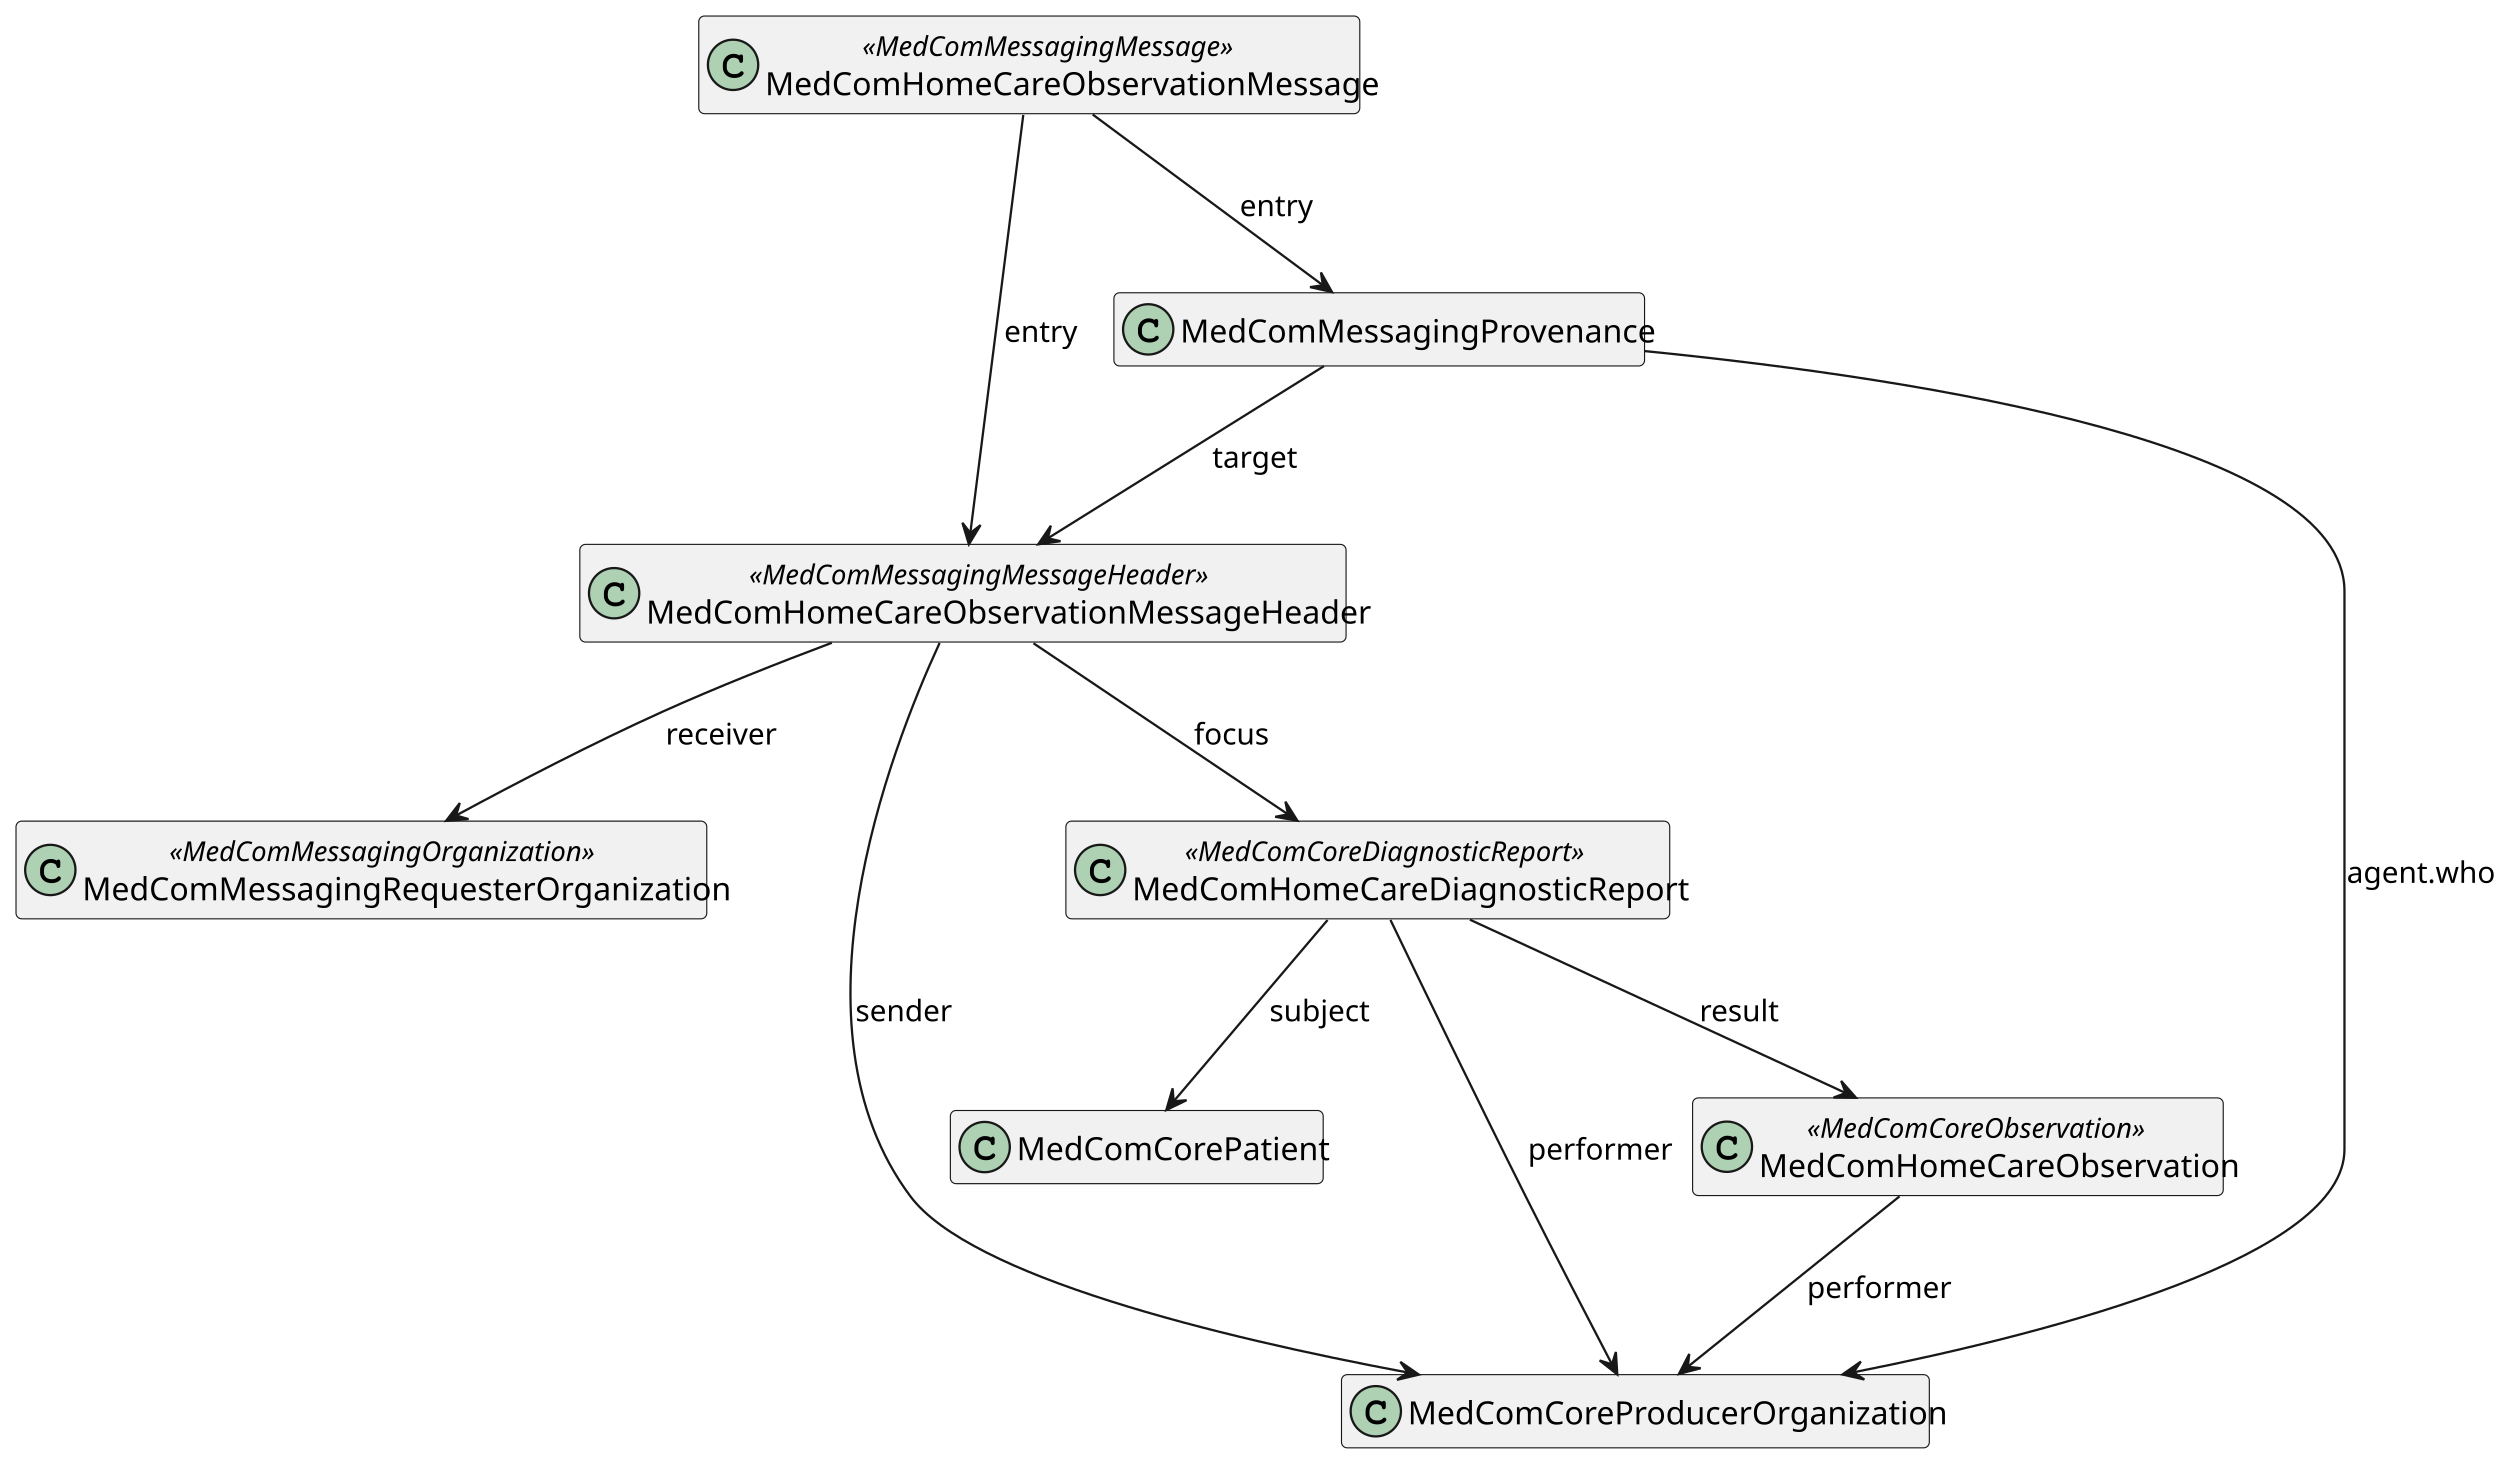
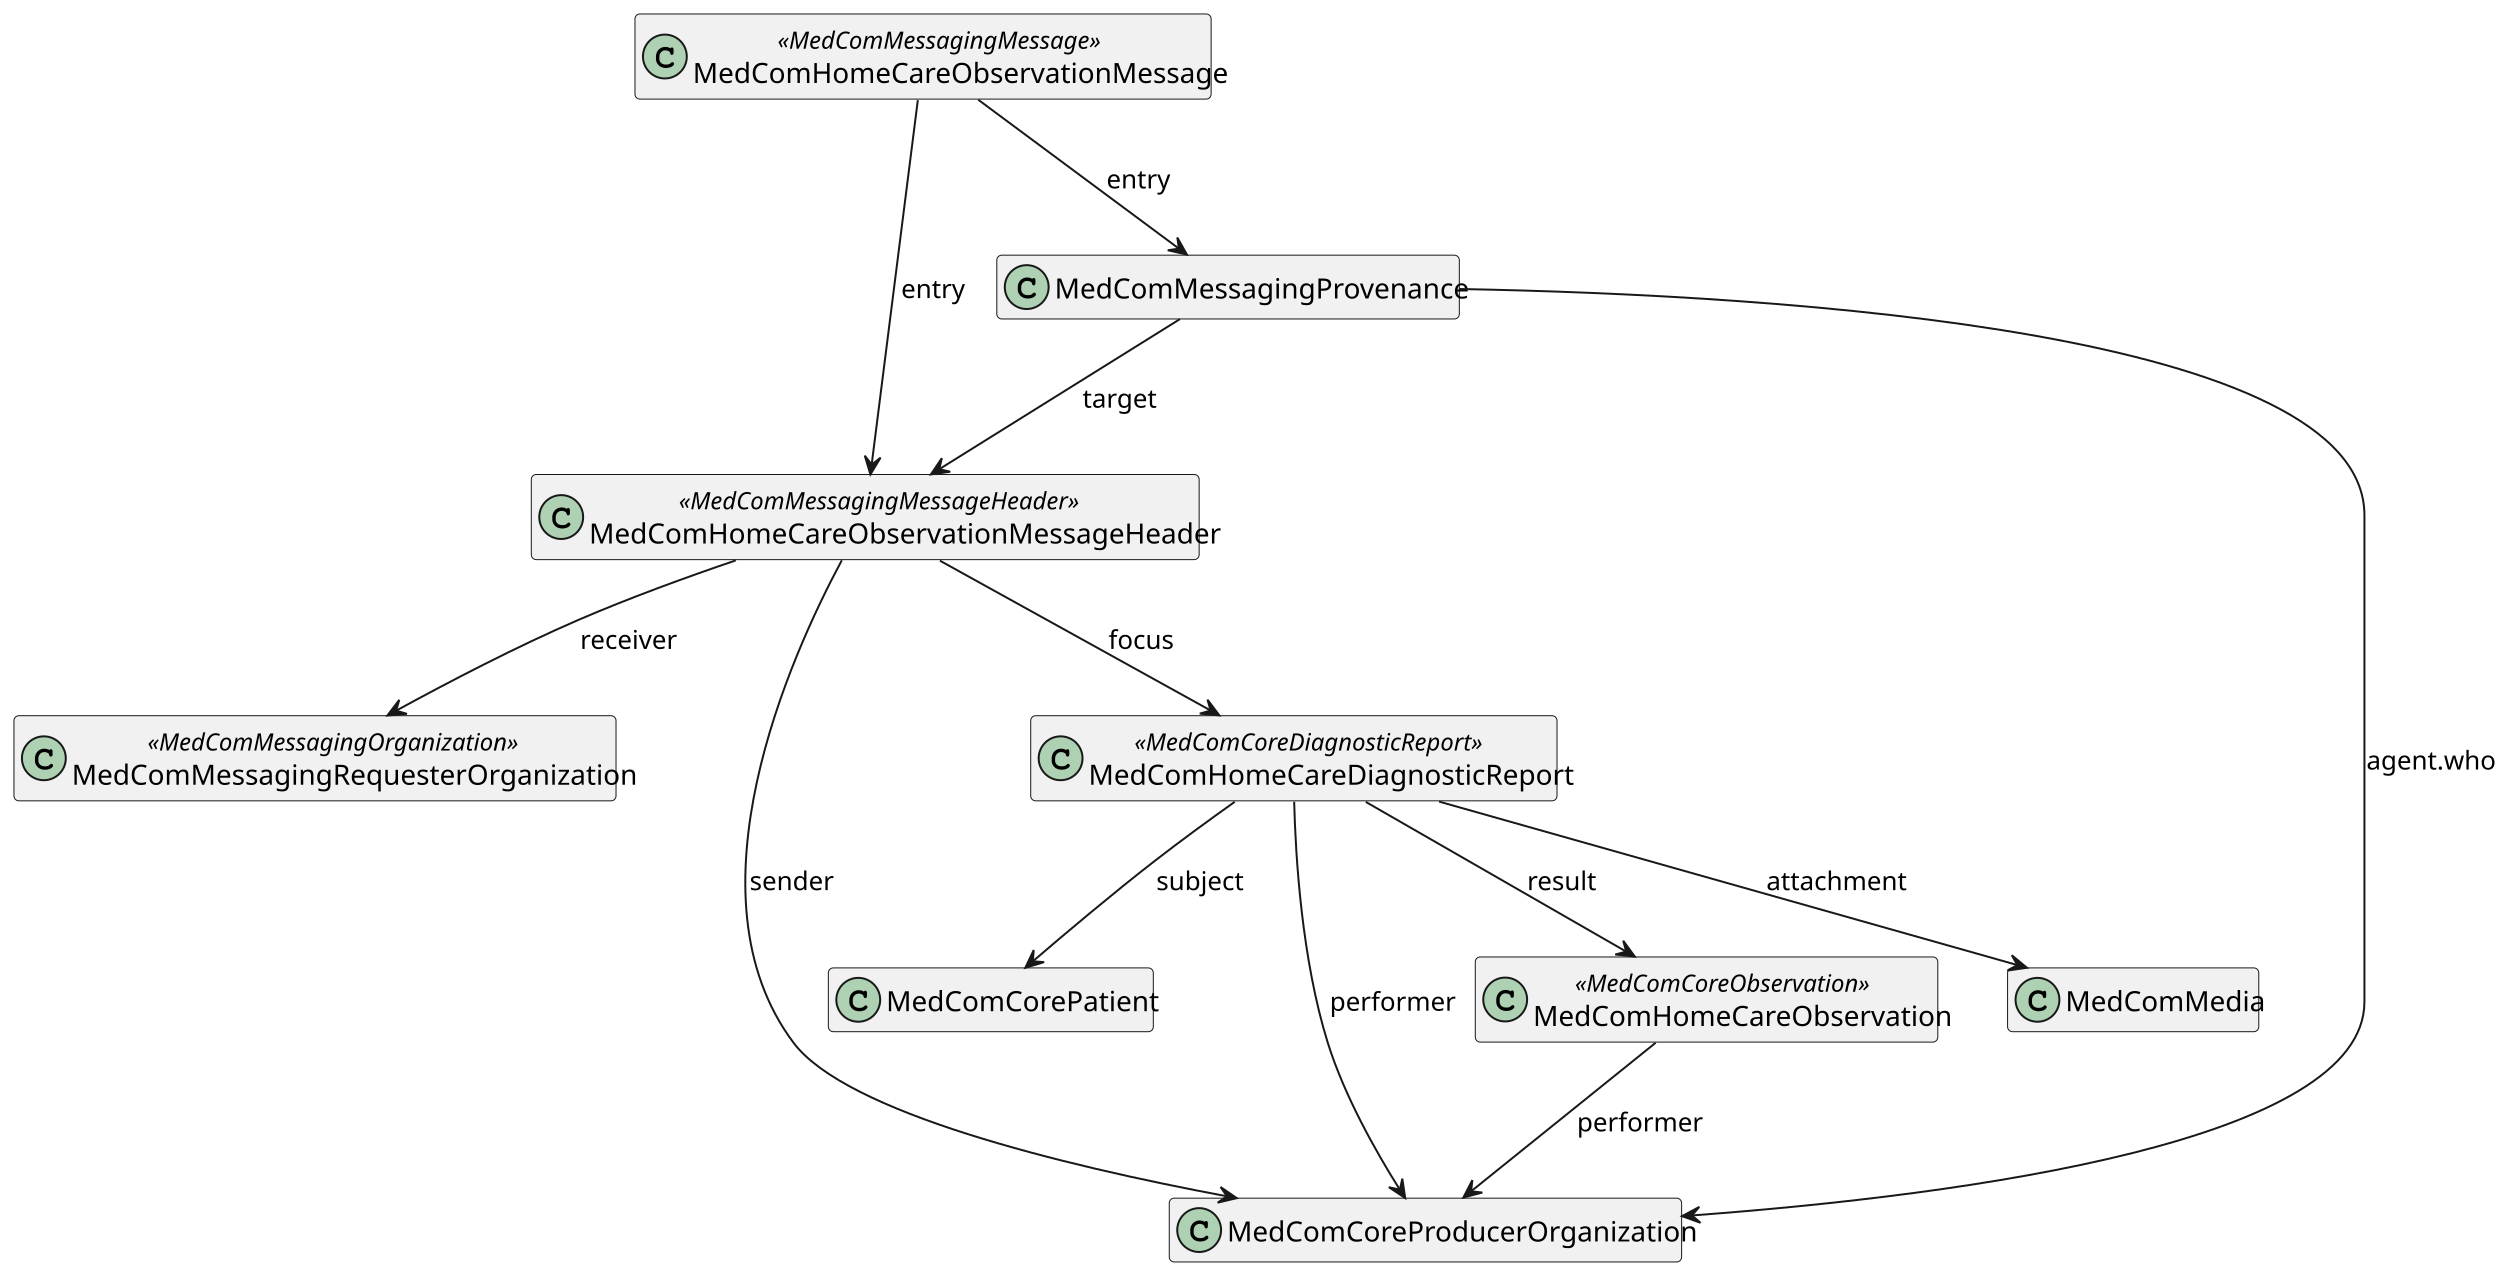
- <svg xmlns="http://www.w3.org/2000/svg" contentStyleType="text/css" height="640px" preserveAspectRatio="none" style="width:1093px;height:640px;background:#FFFFFF;" version="1.1" viewBox="0 0 1093 640" width="1093px" zoomAndPan="magnify">
+ <svg xmlns="http://www.w3.org/2000/svg" contentStyleType="text/css" height="640px" preserveAspectRatio="none" style="width:1254px;height:640px;background:#FFFFFF;" version="1.1" viewBox="0 0 1254 640" width="1254px" zoomAndPan="magnify">
  <defs />
  <g>
    <g id="elem_message">
-       <rect codeLine="6" fill="#F1F1F1" height="42.703" id="message" rx="2.5" ry="2.5" style="stroke:#181818;stroke-width:0.5;" width="289" x="305.5" y="7" />
-       <ellipse cx="320.5" cy="28.352" fill="#ADD1B2" rx="11" ry="11" style="stroke:#181818;stroke-width:1.0;" />
-       <path d="M323.266,24.227 Q323.422,24.008 323.609,23.898 Q323.797,23.789 324.016,23.789 Q324.391,23.789 324.625,24.055 Q324.859,24.305 324.859,24.914 L324.859,26.367 Q324.859,26.977 324.625,27.242 Q324.391,27.508 324.016,27.508 Q323.672,27.508 323.469,27.305 Q323.266,27.117 323.156,26.602 Q323.109,26.242 322.922,26.055 Q322.594,25.68 321.984,25.461 Q321.375,25.242 320.75,25.242 Q319.984,25.242 319.344,25.57 Q318.719,25.898 318.219,26.648 Q317.734,27.398 317.734,28.43 L317.734,29.523 Q317.734,30.758 318.625,31.586 Q319.516,32.398 321.109,32.398 Q322.047,32.398 322.703,32.148 Q323.094,31.992 323.516,31.555 Q323.781,31.289 323.922,31.211 Q324.078,31.133 324.281,31.133 Q324.609,31.133 324.859,31.398 Q325.125,31.648 325.125,31.992 Q325.125,32.336 324.781,32.742 Q324.281,33.32 323.484,33.648 Q322.406,34.102 321.109,34.102 Q319.594,34.102 318.391,33.477 Q317.406,32.977 316.719,31.914 Q316.031,30.836 316.031,29.555 L316.031,28.398 Q316.031,27.07 316.641,25.93 Q317.266,24.773 318.359,24.164 Q319.453,23.539 320.688,23.539 Q321.422,23.539 322.062,23.711 Q322.719,23.867 323.266,24.227 Z " fill="#000000" />
-       <text fill="#000000" font-family="sans-serif" font-size="12" font-style="italic" lengthAdjust="spacing" textLength="172" x="377" y="24.457">«MedComMessagingMessage»</text>
-       <text fill="#000000" font-family="sans-serif" font-size="14" lengthAdjust="spacing" textLength="257" x="334.5" y="41.627">MedComHomeCareObservationMessage</text>
+       <rect codeLine="6" fill="#F1F1F1" height="42.703" id="message" rx="2.5" ry="2.5" style="stroke:#181818;stroke-width:0.5;" width="289" x="318.5" y="7" />
+       <ellipse cx="333.5" cy="28.352" fill="#ADD1B2" rx="11" ry="11" style="stroke:#181818;stroke-width:1.0;" />
+       <path d="M336.266,24.227 Q336.422,24.008 336.609,23.898 Q336.797,23.789 337.016,23.789 Q337.391,23.789 337.625,24.055 Q337.859,24.305 337.859,24.914 L337.859,26.367 Q337.859,26.977 337.625,27.242 Q337.391,27.508 337.016,27.508 Q336.672,27.508 336.469,27.305 Q336.266,27.117 336.156,26.602 Q336.109,26.242 335.922,26.055 Q335.594,25.68 334.984,25.461 Q334.375,25.242 333.75,25.242 Q332.984,25.242 332.344,25.57 Q331.719,25.898 331.219,26.648 Q330.734,27.398 330.734,28.43 L330.734,29.523 Q330.734,30.758 331.625,31.586 Q332.516,32.398 334.109,32.398 Q335.047,32.398 335.703,32.148 Q336.094,31.992 336.516,31.555 Q336.781,31.289 336.922,31.211 Q337.078,31.133 337.281,31.133 Q337.609,31.133 337.859,31.398 Q338.125,31.648 338.125,31.992 Q338.125,32.336 337.781,32.742 Q337.281,33.32 336.484,33.648 Q335.406,34.102 334.109,34.102 Q332.594,34.102 331.391,33.477 Q330.406,32.977 329.719,31.914 Q329.031,30.836 329.031,29.555 L329.031,28.398 Q329.031,27.07 329.641,25.93 Q330.266,24.773 331.359,24.164 Q332.453,23.539 333.688,23.539 Q334.422,23.539 335.062,23.711 Q335.719,23.867 336.266,24.227 Z " fill="#000000" />
+       <text fill="#000000" font-family="sans-serif" font-size="12" font-style="italic" lengthAdjust="spacing" textLength="172" x="390" y="24.457">«MedComMessagingMessage»</text>
+       <text fill="#000000" font-family="sans-serif" font-size="14" lengthAdjust="spacing" textLength="257" x="347.5" y="41.627">MedComHomeCareObservationMessage</text>
    </g>
    <g id="elem_messageheader">
-       <rect codeLine="7" fill="#F1F1F1" height="42.703" id="messageheader" rx="2.5" ry="2.5" style="stroke:#181818;stroke-width:0.5;" width="335" x="253.5" y="238" />
-       <ellipse cx="268.5" cy="259.352" fill="#ADD1B2" rx="11" ry="11" style="stroke:#181818;stroke-width:1.0;" />
-       <path d="M271.266,255.227 Q271.422,255.008 271.609,254.898 Q271.797,254.789 272.016,254.789 Q272.391,254.789 272.625,255.055 Q272.859,255.305 272.859,255.914 L272.859,257.367 Q272.859,257.977 272.625,258.242 Q272.391,258.508 272.016,258.508 Q271.672,258.508 271.469,258.305 Q271.266,258.117 271.156,257.602 Q271.109,257.242 270.922,257.055 Q270.594,256.68 269.984,256.461 Q269.375,256.242 268.75,256.242 Q267.984,256.242 267.344,256.57 Q266.719,256.898 266.219,257.648 Q265.734,258.398 265.734,259.43 L265.734,260.523 Q265.734,261.758 266.625,262.586 Q267.516,263.398 269.109,263.398 Q270.047,263.398 270.703,263.148 Q271.094,262.992 271.516,262.555 Q271.781,262.289 271.922,262.211 Q272.078,262.133 272.281,262.133 Q272.609,262.133 272.859,262.398 Q273.125,262.648 273.125,262.992 Q273.125,263.336 272.781,263.742 Q272.281,264.32 271.484,264.648 Q270.406,265.102 269.109,265.102 Q267.594,265.102 266.391,264.477 Q265.406,263.977 264.719,262.914 Q264.031,261.836 264.031,260.555 L264.031,259.398 Q264.031,258.07 264.641,256.93 Q265.266,255.773 266.359,255.164 Q267.453,254.539 268.688,254.539 Q269.422,254.539 270.062,254.711 Q270.719,254.867 271.266,255.227 Z " fill="#000000" />
-       <text fill="#000000" font-family="sans-serif" font-size="12" font-style="italic" lengthAdjust="spacing" textLength="213" x="327.5" y="255.457">«MedComMessagingMessageHeader»</text>
-       <text fill="#000000" font-family="sans-serif" font-size="14" lengthAdjust="spacing" textLength="303" x="282.5" y="272.627">MedComHomeCareObservationMessageHeader</text>
+       <rect codeLine="7" fill="#F1F1F1" height="42.703" id="messageheader" rx="2.5" ry="2.5" style="stroke:#181818;stroke-width:0.5;" width="335" x="266.5" y="238" />
+       <ellipse cx="281.5" cy="259.352" fill="#ADD1B2" rx="11" ry="11" style="stroke:#181818;stroke-width:1.0;" />
+       <path d="M284.266,255.227 Q284.422,255.008 284.609,254.898 Q284.797,254.789 285.016,254.789 Q285.391,254.789 285.625,255.055 Q285.859,255.305 285.859,255.914 L285.859,257.367 Q285.859,257.977 285.625,258.242 Q285.391,258.508 285.016,258.508 Q284.672,258.508 284.469,258.305 Q284.266,258.117 284.156,257.602 Q284.109,257.242 283.922,257.055 Q283.594,256.68 282.984,256.461 Q282.375,256.242 281.75,256.242 Q280.984,256.242 280.344,256.57 Q279.719,256.898 279.219,257.648 Q278.734,258.398 278.734,259.43 L278.734,260.523 Q278.734,261.758 279.625,262.586 Q280.516,263.398 282.109,263.398 Q283.047,263.398 283.703,263.148 Q284.094,262.992 284.516,262.555 Q284.781,262.289 284.922,262.211 Q285.078,262.133 285.281,262.133 Q285.609,262.133 285.859,262.398 Q286.125,262.648 286.125,262.992 Q286.125,263.336 285.781,263.742 Q285.281,264.32 284.484,264.648 Q283.406,265.102 282.109,265.102 Q280.594,265.102 279.391,264.477 Q278.406,263.977 277.719,262.914 Q277.031,261.836 277.031,260.555 L277.031,259.398 Q277.031,258.07 277.641,256.93 Q278.266,255.773 279.359,255.164 Q280.453,254.539 281.688,254.539 Q282.422,254.539 283.062,254.711 Q283.719,254.867 284.266,255.227 Z " fill="#000000" />
+       <text fill="#000000" font-family="sans-serif" font-size="12" font-style="italic" lengthAdjust="spacing" textLength="213" x="340.5" y="255.457">«MedComMessagingMessageHeader»</text>
+       <text fill="#000000" font-family="sans-serif" font-size="14" lengthAdjust="spacing" textLength="303" x="295.5" y="272.627">MedComHomeCareObservationMessageHeader</text>
    </g>
    <g id="elem_provenance">
-       <rect codeLine="8" fill="#F1F1F1" height="32" id="provenance" rx="2.5" ry="2.5" style="stroke:#181818;stroke-width:0.5;" width="232" x="487" y="128" />
-       <ellipse cx="502" cy="144" fill="#ADD1B2" rx="11" ry="11" style="stroke:#181818;stroke-width:1.0;" />
-       <path d="M504.766,139.875 Q504.922,139.656 505.109,139.547 Q505.297,139.438 505.516,139.438 Q505.891,139.438 506.125,139.703 Q506.359,139.953 506.359,140.562 L506.359,142.016 Q506.359,142.625 506.125,142.891 Q505.891,143.156 505.516,143.156 Q505.172,143.156 504.969,142.953 Q504.766,142.766 504.656,142.25 Q504.609,141.891 504.422,141.703 Q504.094,141.328 503.484,141.109 Q502.875,140.891 502.25,140.891 Q501.484,140.891 500.844,141.219 Q500.219,141.547 499.719,142.297 Q499.234,143.047 499.234,144.078 L499.234,145.172 Q499.234,146.406 500.125,147.234 Q501.016,148.047 502.609,148.047 Q503.547,148.047 504.203,147.797 Q504.594,147.641 505.016,147.203 Q505.281,146.938 505.422,146.859 Q505.578,146.781 505.781,146.781 Q506.109,146.781 506.359,147.047 Q506.625,147.297 506.625,147.641 Q506.625,147.984 506.281,148.391 Q505.781,148.969 504.984,149.297 Q503.906,149.75 502.609,149.75 Q501.094,149.75 499.891,149.125 Q498.906,148.625 498.219,147.562 Q497.531,146.484 497.531,145.203 L497.531,144.047 Q497.531,142.719 498.141,141.578 Q498.766,140.422 499.859,139.812 Q500.953,139.188 502.188,139.188 Q502.922,139.188 503.562,139.359 Q504.219,139.516 504.766,139.875 Z " fill="#000000" />
-       <text fill="#000000" font-family="sans-serif" font-size="14" lengthAdjust="spacing" textLength="200" x="516" y="149.728">MedComMessagingProvenance</text>
+       <rect codeLine="8" fill="#F1F1F1" height="32" id="provenance" rx="2.5" ry="2.5" style="stroke:#181818;stroke-width:0.5;" width="232" x="500" y="128" />
+       <ellipse cx="515" cy="144" fill="#ADD1B2" rx="11" ry="11" style="stroke:#181818;stroke-width:1.0;" />
+       <path d="M517.766,139.875 Q517.922,139.656 518.109,139.547 Q518.297,139.438 518.516,139.438 Q518.891,139.438 519.125,139.703 Q519.359,139.953 519.359,140.562 L519.359,142.016 Q519.359,142.625 519.125,142.891 Q518.891,143.156 518.516,143.156 Q518.172,143.156 517.969,142.953 Q517.766,142.766 517.656,142.25 Q517.609,141.891 517.422,141.703 Q517.094,141.328 516.484,141.109 Q515.875,140.891 515.25,140.891 Q514.484,140.891 513.844,141.219 Q513.219,141.547 512.719,142.297 Q512.234,143.047 512.234,144.078 L512.234,145.172 Q512.234,146.406 513.125,147.234 Q514.016,148.047 515.609,148.047 Q516.547,148.047 517.203,147.797 Q517.594,147.641 518.016,147.203 Q518.281,146.938 518.422,146.859 Q518.578,146.781 518.781,146.781 Q519.109,146.781 519.359,147.047 Q519.625,147.297 519.625,147.641 Q519.625,147.984 519.281,148.391 Q518.781,148.969 517.984,149.297 Q516.906,149.75 515.609,149.75 Q514.094,149.75 512.891,149.125 Q511.906,148.625 511.219,147.562 Q510.531,146.484 510.531,145.203 L510.531,144.047 Q510.531,142.719 511.141,141.578 Q511.766,140.422 512.859,139.812 Q513.953,139.188 515.188,139.188 Q515.922,139.188 516.562,139.359 Q517.219,139.516 517.766,139.875 Z " fill="#000000" />
+       <text fill="#000000" font-family="sans-serif" font-size="14" lengthAdjust="spacing" textLength="200" x="529" y="149.728">MedComMessagingProvenance</text>
    </g>
    <g id="elem_observationRequester">
      <rect codeLine="9" fill="#F1F1F1" height="42.703" id="observationRequester" rx="2.5" ry="2.5" style="stroke:#181818;stroke-width:0.5;" width="302" x="7" y="359" />
      <ellipse cx="22" cy="380.352" fill="#ADD1B2" rx="11" ry="11" style="stroke:#181818;stroke-width:1.0;" />
      <path d="M24.766,376.227 Q24.922,376.008 25.109,375.898 Q25.297,375.789 25.516,375.789 Q25.891,375.789 26.125,376.055 Q26.359,376.305 26.359,376.914 L26.359,378.367 Q26.359,378.977 26.125,379.242 Q25.891,379.508 25.516,379.508 Q25.172,379.508 24.969,379.305 Q24.766,379.117 24.656,378.602 Q24.609,378.242 24.422,378.055 Q24.094,377.68 23.484,377.461 Q22.875,377.242 22.25,377.242 Q21.484,377.242 20.844,377.57 Q20.219,377.898 19.719,378.648 Q19.234,379.398 19.234,380.43 L19.234,381.523 Q19.234,382.758 20.125,383.586 Q21.016,384.398 22.609,384.398 Q23.547,384.398 24.203,384.148 Q24.594,383.992 25.016,383.555 Q25.281,383.289 25.422,383.211 Q25.578,383.133 25.781,383.133 Q26.109,383.133 26.359,383.398 Q26.625,383.648 26.625,383.992 Q26.625,384.336 26.281,384.742 Q25.781,385.32 24.984,385.648 Q23.906,386.102 22.609,386.102 Q21.094,386.102 19.891,385.477 Q18.906,384.977 18.219,383.914 Q17.531,382.836 17.531,381.555 L17.531,380.398 Q17.531,379.07 18.141,377.93 Q18.766,376.773 19.859,376.164 Q20.953,375.539 22.188,375.539 Q22.922,375.539 23.562,375.711 Q24.219,375.867 24.766,376.227 Z " fill="#000000" />
      <text fill="#000000" font-family="sans-serif" font-size="12" font-style="italic" lengthAdjust="spacing" textLength="194" x="74" y="376.457">«MedComMessagingOrganization»</text>
      <text fill="#000000" font-family="sans-serif" font-size="14" lengthAdjust="spacing" textLength="270" x="36" y="393.627">MedComMessagingRequesterOrganization</text>
    </g>
    <g id="elem_patient">
      <rect codeLine="10" fill="#F1F1F1" height="32" id="patient" rx="2.5" ry="2.5" style="stroke:#181818;stroke-width:0.5;" width="163" x="415.5" y="485.5" />
      <ellipse cx="430.5" cy="501.5" fill="#ADD1B2" rx="11" ry="11" style="stroke:#181818;stroke-width:1.0;" />
      <path d="M433.266,497.375 Q433.422,497.156 433.609,497.047 Q433.797,496.938 434.016,496.938 Q434.391,496.938 434.625,497.203 Q434.859,497.453 434.859,498.062 L434.859,499.516 Q434.859,500.125 434.625,500.391 Q434.391,500.656 434.016,500.656 Q433.672,500.656 433.469,500.453 Q433.266,500.266 433.156,499.75 Q433.109,499.391 432.922,499.203 Q432.594,498.828 431.984,498.609 Q431.375,498.391 430.75,498.391 Q429.984,498.391 429.344,498.719 Q428.719,499.047 428.219,499.797 Q427.734,500.547 427.734,501.578 L427.734,502.672 Q427.734,503.906 428.625,504.734 Q429.516,505.547 431.109,505.547 Q432.047,505.547 432.703,505.297 Q433.094,505.141 433.516,504.703 Q433.781,504.438 433.922,504.359 Q434.078,504.281 434.281,504.281 Q434.609,504.281 434.859,504.547 Q435.125,504.797 435.125,505.141 Q435.125,505.484 434.781,505.891 Q434.281,506.469 433.484,506.797 Q432.406,507.25 431.109,507.25 Q429.594,507.25 428.391,506.625 Q427.406,506.125 426.719,505.062 Q426.031,503.984 426.031,502.703 L426.031,501.547 Q426.031,500.219 426.641,499.078 Q427.266,497.922 428.359,497.312 Q429.453,496.688 430.688,496.688 Q431.422,496.688 432.062,496.859 Q432.719,497.016 433.266,497.375 Z " fill="#000000" />
      <text fill="#000000" font-family="sans-serif" font-size="14" lengthAdjust="spacing" textLength="131" x="444.5" y="507.228">MedComCorePatient</text>
    </g>
    <g id="elem_organization">
      <rect codeLine="11" fill="#F1F1F1" height="32" id="organization" rx="2.5" ry="2.5" style="stroke:#181818;stroke-width:0.5;" width="257" x="586.5" y="601" />
      <ellipse cx="601.5" cy="617" fill="#ADD1B2" rx="11" ry="11" style="stroke:#181818;stroke-width:1.0;" />
      <path d="M604.266,612.875 Q604.422,612.656 604.609,612.547 Q604.797,612.438 605.016,612.438 Q605.391,612.438 605.625,612.703 Q605.859,612.953 605.859,613.562 L605.859,615.016 Q605.859,615.625 605.625,615.891 Q605.391,616.156 605.016,616.156 Q604.672,616.156 604.469,615.953 Q604.266,615.766 604.156,615.25 Q604.109,614.891 603.922,614.703 Q603.594,614.328 602.984,614.109 Q602.375,613.891 601.75,613.891 Q600.984,613.891 600.344,614.219 Q599.719,614.547 599.219,615.297 Q598.734,616.047 598.734,617.078 L598.734,618.172 Q598.734,619.406 599.625,620.234 Q600.516,621.047 602.109,621.047 Q603.047,621.047 603.703,620.797 Q604.094,620.641 604.516,620.203 Q604.781,619.938 604.922,619.859 Q605.078,619.781 605.281,619.781 Q605.609,619.781 605.859,620.047 Q606.125,620.297 606.125,620.641 Q606.125,620.984 605.781,621.391 Q605.281,621.969 604.484,622.297 Q603.406,622.75 602.109,622.75 Q600.594,622.75 599.391,622.125 Q598.406,621.625 597.719,620.562 Q597.031,619.484 597.031,618.203 L597.031,617.047 Q597.031,615.719 597.641,614.578 Q598.266,613.422 599.359,612.812 Q600.453,612.188 601.688,612.188 Q602.422,612.188 603.062,612.359 Q603.719,612.516 604.266,612.875 Z " fill="#000000" />
      <text fill="#000000" font-family="sans-serif" font-size="14" lengthAdjust="spacing" textLength="225" x="615.5" y="622.729">MedComCoreProducerOrganization</text>
    </g>
    <g id="elem_diagnosticReport">
-       <rect codeLine="12" fill="#F1F1F1" height="42.703" id="diagnosticReport" rx="2.5" ry="2.5" style="stroke:#181818;stroke-width:0.5;" width="264" x="466" y="359" />
-       <ellipse cx="481" cy="380.352" fill="#ADD1B2" rx="11" ry="11" style="stroke:#181818;stroke-width:1.0;" />
-       <path d="M483.766,376.227 Q483.922,376.008 484.109,375.898 Q484.297,375.789 484.516,375.789 Q484.891,375.789 485.125,376.055 Q485.359,376.305 485.359,376.914 L485.359,378.367 Q485.359,378.977 485.125,379.242 Q484.891,379.508 484.516,379.508 Q484.172,379.508 483.969,379.305 Q483.766,379.117 483.656,378.602 Q483.609,378.242 483.422,378.055 Q483.094,377.68 482.484,377.461 Q481.875,377.242 481.25,377.242 Q480.484,377.242 479.844,377.57 Q479.219,377.898 478.719,378.648 Q478.234,379.398 478.234,380.43 L478.234,381.523 Q478.234,382.758 479.125,383.586 Q480.016,384.398 481.609,384.398 Q482.547,384.398 483.203,384.148 Q483.594,383.992 484.016,383.555 Q484.281,383.289 484.422,383.211 Q484.578,383.133 484.781,383.133 Q485.109,383.133 485.359,383.398 Q485.625,383.648 485.625,383.992 Q485.625,384.336 485.281,384.742 Q484.781,385.32 483.984,385.648 Q482.906,386.102 481.609,386.102 Q480.094,386.102 478.891,385.477 Q477.906,384.977 477.219,383.914 Q476.531,382.836 476.531,381.555 L476.531,380.398 Q476.531,379.07 477.141,377.93 Q477.766,376.773 478.859,376.164 Q479.953,375.539 481.188,375.539 Q481.922,375.539 482.562,375.711 Q483.219,375.867 483.766,376.227 Z " fill="#000000" />
-       <text fill="#000000" font-family="sans-serif" font-size="12" font-style="italic" lengthAdjust="spacing" textLength="186" x="518" y="376.457">«MedComCoreDiagnosticReport»</text>
-       <text fill="#000000" font-family="sans-serif" font-size="14" lengthAdjust="spacing" textLength="232" x="495" y="393.627">MedComHomeCareDiagnosticReport</text>
+       <rect codeLine="12" fill="#F1F1F1" height="42.703" id="diagnosticReport" rx="2.5" ry="2.5" style="stroke:#181818;stroke-width:0.5;" width="264" x="517" y="359" />
+       <ellipse cx="532" cy="380.352" fill="#ADD1B2" rx="11" ry="11" style="stroke:#181818;stroke-width:1.0;" />
+       <path d="M534.766,376.227 Q534.922,376.008 535.109,375.898 Q535.297,375.789 535.516,375.789 Q535.891,375.789 536.125,376.055 Q536.359,376.305 536.359,376.914 L536.359,378.367 Q536.359,378.977 536.125,379.242 Q535.891,379.508 535.516,379.508 Q535.172,379.508 534.969,379.305 Q534.766,379.117 534.656,378.602 Q534.609,378.242 534.422,378.055 Q534.094,377.68 533.484,377.461 Q532.875,377.242 532.25,377.242 Q531.484,377.242 530.844,377.57 Q530.219,377.898 529.719,378.648 Q529.234,379.398 529.234,380.43 L529.234,381.523 Q529.234,382.758 530.125,383.586 Q531.016,384.398 532.609,384.398 Q533.547,384.398 534.203,384.148 Q534.594,383.992 535.016,383.555 Q535.281,383.289 535.422,383.211 Q535.578,383.133 535.781,383.133 Q536.109,383.133 536.359,383.398 Q536.625,383.648 536.625,383.992 Q536.625,384.336 536.281,384.742 Q535.781,385.32 534.984,385.648 Q533.906,386.102 532.609,386.102 Q531.094,386.102 529.891,385.477 Q528.906,384.977 528.219,383.914 Q527.531,382.836 527.531,381.555 L527.531,380.398 Q527.531,379.07 528.141,377.93 Q528.766,376.773 529.859,376.164 Q530.953,375.539 532.188,375.539 Q532.922,375.539 533.562,375.711 Q534.219,375.867 534.766,376.227 Z " fill="#000000" />
+       <text fill="#000000" font-family="sans-serif" font-size="12" font-style="italic" lengthAdjust="spacing" textLength="186" x="569" y="376.457">«MedComCoreDiagnosticReport»</text>
+       <text fill="#000000" font-family="sans-serif" font-size="14" lengthAdjust="spacing" textLength="232" x="546" y="393.627">MedComHomeCareDiagnosticReport</text>
    </g>
    <g id="elem_coreobservation">
      <rect codeLine="13" fill="#F1F1F1" height="42.703" id="coreobservation" rx="2.5" ry="2.5" style="stroke:#181818;stroke-width:0.5;" width="232" x="740" y="480" />
      <ellipse cx="755" cy="501.352" fill="#ADD1B2" rx="11" ry="11" style="stroke:#181818;stroke-width:1.0;" />
      <path d="M757.766,497.227 Q757.922,497.008 758.109,496.898 Q758.297,496.789 758.516,496.789 Q758.891,496.789 759.125,497.055 Q759.359,497.305 759.359,497.914 L759.359,499.367 Q759.359,499.977 759.125,500.242 Q758.891,500.508 758.516,500.508 Q758.172,500.508 757.969,500.305 Q757.766,500.117 757.656,499.602 Q757.609,499.242 757.422,499.055 Q757.094,498.68 756.484,498.461 Q755.875,498.242 755.25,498.242 Q754.484,498.242 753.844,498.57 Q753.219,498.898 752.719,499.648 Q752.234,500.398 752.234,501.43 L752.234,502.523 Q752.234,503.758 753.125,504.586 Q754.016,505.398 755.609,505.398 Q756.547,505.398 757.203,505.148 Q757.594,504.992 758.016,504.555 Q758.281,504.289 758.422,504.211 Q758.578,504.133 758.781,504.133 Q759.109,504.133 759.359,504.398 Q759.625,504.648 759.625,504.992 Q759.625,505.336 759.281,505.742 Q758.781,506.32 757.984,506.648 Q756.906,507.102 755.609,507.102 Q754.094,507.102 752.891,506.477 Q751.906,505.977 751.219,504.914 Q750.531,503.836 750.531,502.555 L750.531,501.398 Q750.531,500.07 751.141,498.93 Q751.766,497.773 752.859,497.164 Q753.953,496.539 755.188,496.539 Q755.922,496.539 756.562,496.711 Q757.219,496.867 757.766,497.227 Z " fill="#000000" />
      <text fill="#000000" font-family="sans-serif" font-size="12" font-style="italic" lengthAdjust="spacing" textLength="158" x="790" y="497.457">«MedComCoreObservation»</text>
      <text fill="#000000" font-family="sans-serif" font-size="14" lengthAdjust="spacing" textLength="200" x="769" y="514.627">MedComHomeCareObservation</text>
    </g>
+     <g id="elem_media">
+       <rect codeLine="14" fill="#F1F1F1" height="32" id="media" rx="2.5" ry="2.5" style="stroke:#181818;stroke-width:0.5;" width="126" x="1007" y="485.5" />
+       <ellipse cx="1022" cy="501.5" fill="#ADD1B2" rx="11" ry="11" style="stroke:#181818;stroke-width:1.0;" />
+       <path d="M1024.766,497.375 Q1024.922,497.156 1025.109,497.047 Q1025.297,496.938 1025.516,496.938 Q1025.891,496.938 1026.125,497.203 Q1026.359,497.453 1026.359,498.062 L1026.359,499.516 Q1026.359,500.125 1026.125,500.391 Q1025.891,500.656 1025.516,500.656 Q1025.172,500.656 1024.969,500.453 Q1024.766,500.266 1024.656,499.75 Q1024.609,499.391 1024.422,499.203 Q1024.094,498.828 1023.484,498.609 Q1022.875,498.391 1022.25,498.391 Q1021.484,498.391 1020.844,498.719 Q1020.219,499.047 1019.719,499.797 Q1019.234,500.547 1019.234,501.578 L1019.234,502.672 Q1019.234,503.906 1020.125,504.734 Q1021.016,505.547 1022.609,505.547 Q1023.547,505.547 1024.203,505.297 Q1024.594,505.141 1025.016,504.703 Q1025.281,504.438 1025.422,504.359 Q1025.578,504.281 1025.781,504.281 Q1026.109,504.281 1026.359,504.547 Q1026.625,504.797 1026.625,505.141 Q1026.625,505.484 1026.281,505.891 Q1025.781,506.469 1024.984,506.797 Q1023.906,507.25 1022.609,507.25 Q1021.094,507.25 1019.891,506.625 Q1018.906,506.125 1018.219,505.062 Q1017.531,503.984 1017.531,502.703 L1017.531,501.547 Q1017.531,500.219 1018.141,499.078 Q1018.766,497.922 1019.859,497.312 Q1020.953,496.688 1022.188,496.688 Q1022.922,496.688 1023.562,496.859 Q1024.219,497.016 1024.766,497.375 Z " fill="#000000" />
+       <text fill="#000000" font-family="sans-serif" font-size="14" lengthAdjust="spacing" textLength="94" x="1036" y="507.228">MedComMedia</text>
+     </g>
    <g id="link_message_messageheader">
-       <path codeLine="15" d="M447.38,50.23 C442.06,92.21 430.03,187.17 424.24,232.92 " fill="none" id="message-to-messageheader" style="stroke:#181818;stroke-width:1.0;" />
-       <polygon fill="#181818" points="423.6,237.99,428.7,229.565,424.229,233.03,420.764,228.558,423.6,237.99" style="stroke:#181818;stroke-width:1.0;" />
-       <text fill="#000000" font-family="sans-serif" font-size="13" lengthAdjust="spacing" textLength="29" x="439" y="149.495">entry</text>
+       <path codeLine="16" d="M460.38,50.23 C455.06,92.21 443.03,187.17 437.24,232.92 " fill="none" id="message-to-messageheader" style="stroke:#181818;stroke-width:1.0;" />
+       <polygon fill="#181818" points="436.6,237.99,441.7,229.565,437.229,233.03,433.764,228.558,436.6,237.99" style="stroke:#181818;stroke-width:1.0;" />
+       <text fill="#000000" font-family="sans-serif" font-size="13" lengthAdjust="spacing" textLength="29" x="452" y="149.495">entry</text>
    </g>
    <g id="link_messageheader_diagnosticReport">
-       <path codeLine="16" d="M451.83,281.23 C482.83,302.07 530.54,334.15 562.96,355.94 " fill="none" id="messageheader-to-diagnosticReport" style="stroke:#181818;stroke-width:1.0;" />
-       <polygon fill="#181818" points="567.23,358.81,561.993,350.469,563.081,356.02,557.529,357.107,567.23,358.81" style="stroke:#181818;stroke-width:1.0;" />
-       <text fill="#000000" font-family="sans-serif" font-size="13" lengthAdjust="spacing" textLength="31" x="522" y="325.495">focus</text>
+       <path codeLine="17" d="M471.45,281.23 C509.25,302.15 567.53,334.41 606.91,356.21 " fill="none" id="messageheader-to-diagnosticReport" style="stroke:#181818;stroke-width:1.0;" />
+       <polygon fill="#181818" points="611.62,358.81,605.676,350.957,607.243,356.393,601.808,357.96,611.62,358.81" style="stroke:#181818;stroke-width:1.0;" />
+       <text fill="#000000" font-family="sans-serif" font-size="13" lengthAdjust="spacing" textLength="31" x="556" y="325.495">focus</text>
    </g>
    <g id="link_messageheader_organization">
-       <path codeLine="17" d="M410.8,281.09 C388.72,328.95 342.75,449.21 398,523 C424.28,558.1 532.24,584.44 614.94,599.97 " fill="none" id="messageheader-to-organization" style="stroke:#181818;stroke-width:1.0;" />
+       <path codeLine="18" d="M422.25,281.04 C396.65,328.78 342.44,448.81 398,523 C424.28,558.1 532.24,584.44 614.94,599.97 " fill="none" id="messageheader-to-organization" style="stroke:#181818;stroke-width:1.0;" />
      <polygon fill="#181818" points="620.35,600.98,612.234,595.401,615.434,600.066,610.77,603.266,620.35,600.98" style="stroke:#181818;stroke-width:1.0;" />
-       <text fill="#000000" font-family="sans-serif" font-size="13" lengthAdjust="spacing" textLength="39" x="374" y="446.495">sender</text>
+       <text fill="#000000" font-family="sans-serif" font-size="13" lengthAdjust="spacing" textLength="39" x="376" y="446.495">sender</text>
    </g>
    <g id="link_message_provenance">
-       <path codeLine="18" d="M477.71,50.05 C506.32,71.28 550.55,104.09 578.09,124.52 " fill="none" id="message-to-provenance" style="stroke:#181818;stroke-width:1.0;" />
-       <polygon fill="#181818" points="582.36,127.69,577.526,119.109,578.348,124.706,572.751,125.528,582.36,127.69" style="stroke:#181818;stroke-width:1.0;" />
-       <text fill="#000000" font-family="sans-serif" font-size="13" lengthAdjust="spacing" textLength="29" x="542" y="94.495">entry</text>
+       <path codeLine="19" d="M490.71,50.05 C519.32,71.28 563.55,104.09 591.09,124.52 " fill="none" id="message-to-provenance" style="stroke:#181818;stroke-width:1.0;" />
+       <polygon fill="#181818" points="595.36,127.69,590.526,119.109,591.348,124.706,585.751,125.528,595.36,127.69" style="stroke:#181818;stroke-width:1.0;" />
+       <text fill="#000000" font-family="sans-serif" font-size="13" lengthAdjust="spacing" textLength="29" x="555" y="94.495">entry</text>
    </g>
    <g id="link_provenance_messageheader">
-       <path codeLine="19" d="M578.83,160.07 C547.98,179.31 494.3,212.79 458.21,235.29 " fill="none" id="provenance-to-messageheader" style="stroke:#181818;stroke-width:1.0;" />
-       <polygon fill="#181818" points="453.9,237.98,463.654,236.617,458.144,235.336,459.424,229.826,453.9,237.98" style="stroke:#181818;stroke-width:1.0;" />
-       <text fill="#000000" font-family="sans-serif" font-size="13" lengthAdjust="spacing" textLength="33" x="530" y="204.495">target</text>
+       <path codeLine="20" d="M591.83,160.07 C560.98,179.31 507.3,212.79 471.21,235.29 " fill="none" id="provenance-to-messageheader" style="stroke:#181818;stroke-width:1.0;" />
+       <polygon fill="#181818" points="466.9,237.98,476.654,236.617,471.144,235.336,472.424,229.826,466.9,237.98" style="stroke:#181818;stroke-width:1.0;" />
+       <text fill="#000000" font-family="sans-serif" font-size="13" lengthAdjust="spacing" textLength="33" x="543" y="204.495">target</text>
    </g>
    <g id="link_provenance_organization">
-       <path codeLine="20" d="M719.15,153.51 C844.07,165.94 1025,194.91 1025,258.5 C1025,258.5 1025,258.5 1025,502.5 C1025,548.77 901.7,581.82 810.63,599.92 " fill="none" id="provenance-to-organization" style="stroke:#181818;stroke-width:1.0;" />
-       <polygon fill="#181818" points="805.5,600.93,815.1,603.13,810.407,599.971,813.566,595.279,805.5,600.93" style="stroke:#181818;stroke-width:1.0;" />
-       <text fill="#000000" font-family="sans-serif" font-size="13" lengthAdjust="spacing" textLength="59" x="1026" y="385.995">agent.who</text>
+       <path codeLine="21" d="M732.04,144.96 C898.69,148.1 1186,166.81 1186,258.5 C1186,258.5 1186,258.5 1186,502.5 C1186,572.26 988.27,599.27 849.04,609.64 " fill="none" id="provenance-to-organization" style="stroke:#181818;stroke-width:1.0;" />
+       <polygon fill="#181818" points="843.7,610.03,852.972,613.35,848.686,609.659,852.378,605.372,843.7,610.03" style="stroke:#181818;stroke-width:1.0;" />
+       <text fill="#000000" font-family="sans-serif" font-size="13" lengthAdjust="spacing" textLength="59" x="1187" y="385.995">agent.who</text>
    </g>
    <g id="link_messageheader_observationRequester">
-       <path codeLine="21" d="M363.69,281.02 C340.57,289.71 313.78,300.29 290,311 C259.2,324.88 225.4,342.47 199.71,356.35 " fill="none" id="messageheader-to-observationRequester" style="stroke:#181818;stroke-width:1.0;" />
-       <polygon fill="#181818" points="195.01,358.89,204.828,358.116,199.405,356.507,201.015,351.084,195.01,358.89" style="stroke:#181818;stroke-width:1.0;" />
+       <path codeLine="22" d="M369.09,281.08 C344.07,289.58 315.41,300.02 290,311 C258.76,324.5 224.7,342.26 199.01,356.31 " fill="none" id="messageheader-to-observationRequester" style="stroke:#181818;stroke-width:1.0;" />
+       <polygon fill="#181818" points="194.31,358.89,204.124,358.065,198.693,356.484,200.274,351.052,194.31,358.89" style="stroke:#181818;stroke-width:1.0;" />
      <text fill="#000000" font-family="sans-serif" font-size="13" lengthAdjust="spacing" textLength="44" x="291" y="325.495">receiver</text>
    </g>
    <g id="link_diagnosticReport_organization">
-       <path codeLine="22" d="M607.91,402.19 C621.18,429.82 645.55,480.25 667,523 C679.77,548.45 694.89,577.59 704.7,596.37 " fill="none" id="diagnosticReport-to-organization" style="stroke:#181818;stroke-width:1.0;" />
-       <polygon fill="#181818" points="707.08,600.91,706.457,591.081,704.764,596.479,699.366,594.786,707.08,600.91" style="stroke:#181818;stroke-width:1.0;" />
-       <text fill="#000000" font-family="sans-serif" font-size="13" lengthAdjust="spacing" textLength="54" x="668" y="506.995">performer</text>
+       <path codeLine="23" d="M649.15,402.14 C649.86,430.14 653.04,481.43 666,523 C674.41,549.98 690.58,578.36 702.04,596.56 " fill="none" id="diagnosticReport-to-organization" style="stroke:#181818;stroke-width:1.0;" />
+       <polygon fill="#181818" points="704.85,600.96,703.401,591.218,702.169,596.739,696.648,595.507,704.85,600.96" style="stroke:#181818;stroke-width:1.0;" />
+       <text fill="#000000" font-family="sans-serif" font-size="13" lengthAdjust="spacing" textLength="54" x="667" y="506.995">performer</text>
    </g>
    <g id="link_diagnosticReport_patient">
-       <path codeLine="23" d="M580.41,402.23 C561.47,424.55 531.58,459.75 513.2,481.41 " fill="none" id="diagnosticReport-to-patient" style="stroke:#181818;stroke-width:1.0;" />
-       <polygon fill="#181818" points="509.91,485.29,518.778,481.005,513.14,481.474,512.672,475.836,509.91,485.29" style="stroke:#181818;stroke-width:1.0;" />
-       <text fill="#000000" font-family="sans-serif" font-size="13" lengthAdjust="spacing" textLength="42" x="555" y="446.495">subject</text>
+       <path codeLine="24" d="M619.37,402.17 C606.77,411.14 592.02,421.89 579,432 C557.93,448.37 534.66,467.96 518.3,481.99 " fill="none" id="diagnosticReport-to-patient" style="stroke:#181818;stroke-width:1.0;" />
+       <polygon fill="#181818" points="514.3,485.44,523.731,482.602,518.09,482.179,518.514,476.538,514.3,485.44" style="stroke:#181818;stroke-width:1.0;" />
+       <text fill="#000000" font-family="sans-serif" font-size="13" lengthAdjust="spacing" textLength="42" x="580" y="446.495">subject</text>
    </g>
    <g id="link_diagnosticReport_coreobservation">
-       <path codeLine="24" d="M642.65,402.09 C688.38,423.19 759.31,455.9 806.67,477.75 " fill="none" id="diagnosticReport-to-coreobservation" style="stroke:#181818;stroke-width:1.0;" />
-       <polygon fill="#181818" points="811.47,479.96,804.96,472.57,806.926,477.874,801.622,479.84,811.47,479.96" style="stroke:#181818;stroke-width:1.0;" />
-       <text fill="#000000" font-family="sans-serif" font-size="13" lengthAdjust="spacing" textLength="32" x="743" y="446.495">result</text>
+       <path codeLine="25" d="M685.06,402.23 C721.45,423.15 777.56,455.41 815.48,477.21 " fill="none" id="diagnosticReport-to-coreobservation" style="stroke:#181818;stroke-width:1.0;" />
+       <polygon fill="#181818" points="820.01,479.81,814.206,471.853,815.677,477.315,810.215,478.786,820.01,479.81" style="stroke:#181818;stroke-width:1.0;" />
+       <text fill="#000000" font-family="sans-serif" font-size="13" lengthAdjust="spacing" textLength="32" x="766" y="446.495">result</text>
+     </g>
+     <g id="link_diagnosticReport_media">
+       <path codeLine="26" d="M721.85,402.09 C804.06,425.33 936.16,462.67 1011.8,484.05 " fill="none" id="diagnosticReport-to-media" style="stroke:#181818;stroke-width:1.0;" />
+       <polygon fill="#181818" points="1016.7,485.43,1009.123,479.138,1011.888,484.073,1006.952,486.838,1016.7,485.43" style="stroke:#181818;stroke-width:1.0;" />
+       <text fill="#000000" font-family="sans-serif" font-size="13" lengthAdjust="spacing" textLength="65" x="886" y="446.495">attachment</text>
    </g>
    <g id="link_coreobservation_organization">
-       <path codeLine="25" d="M830.47,523.05 C804.1,544.28 763.33,577.09 737.96,597.52 " fill="none" id="coreobservation-to-organization" style="stroke:#181818;stroke-width:1.0;" />
+       <path codeLine="27" d="M830.47,523.05 C804.1,544.28 763.33,577.09 737.96,597.52 " fill="none" id="coreobservation-to-organization" style="stroke:#181818;stroke-width:1.0;" />
      <polygon fill="#181818" points="734.02,600.69,743.543,598.178,737.92,597.561,738.537,591.938,734.02,600.69" style="stroke:#181818;stroke-width:1.0;" />
-       <text fill="#000000" font-family="sans-serif" font-size="13" lengthAdjust="spacing" textLength="54" x="790" y="567.495">performer</text>
+       <text fill="#000000" font-family="sans-serif" font-size="13" lengthAdjust="spacing" textLength="54" x="791" y="567.495">performer</text>
    </g>
  </g>
</svg>
